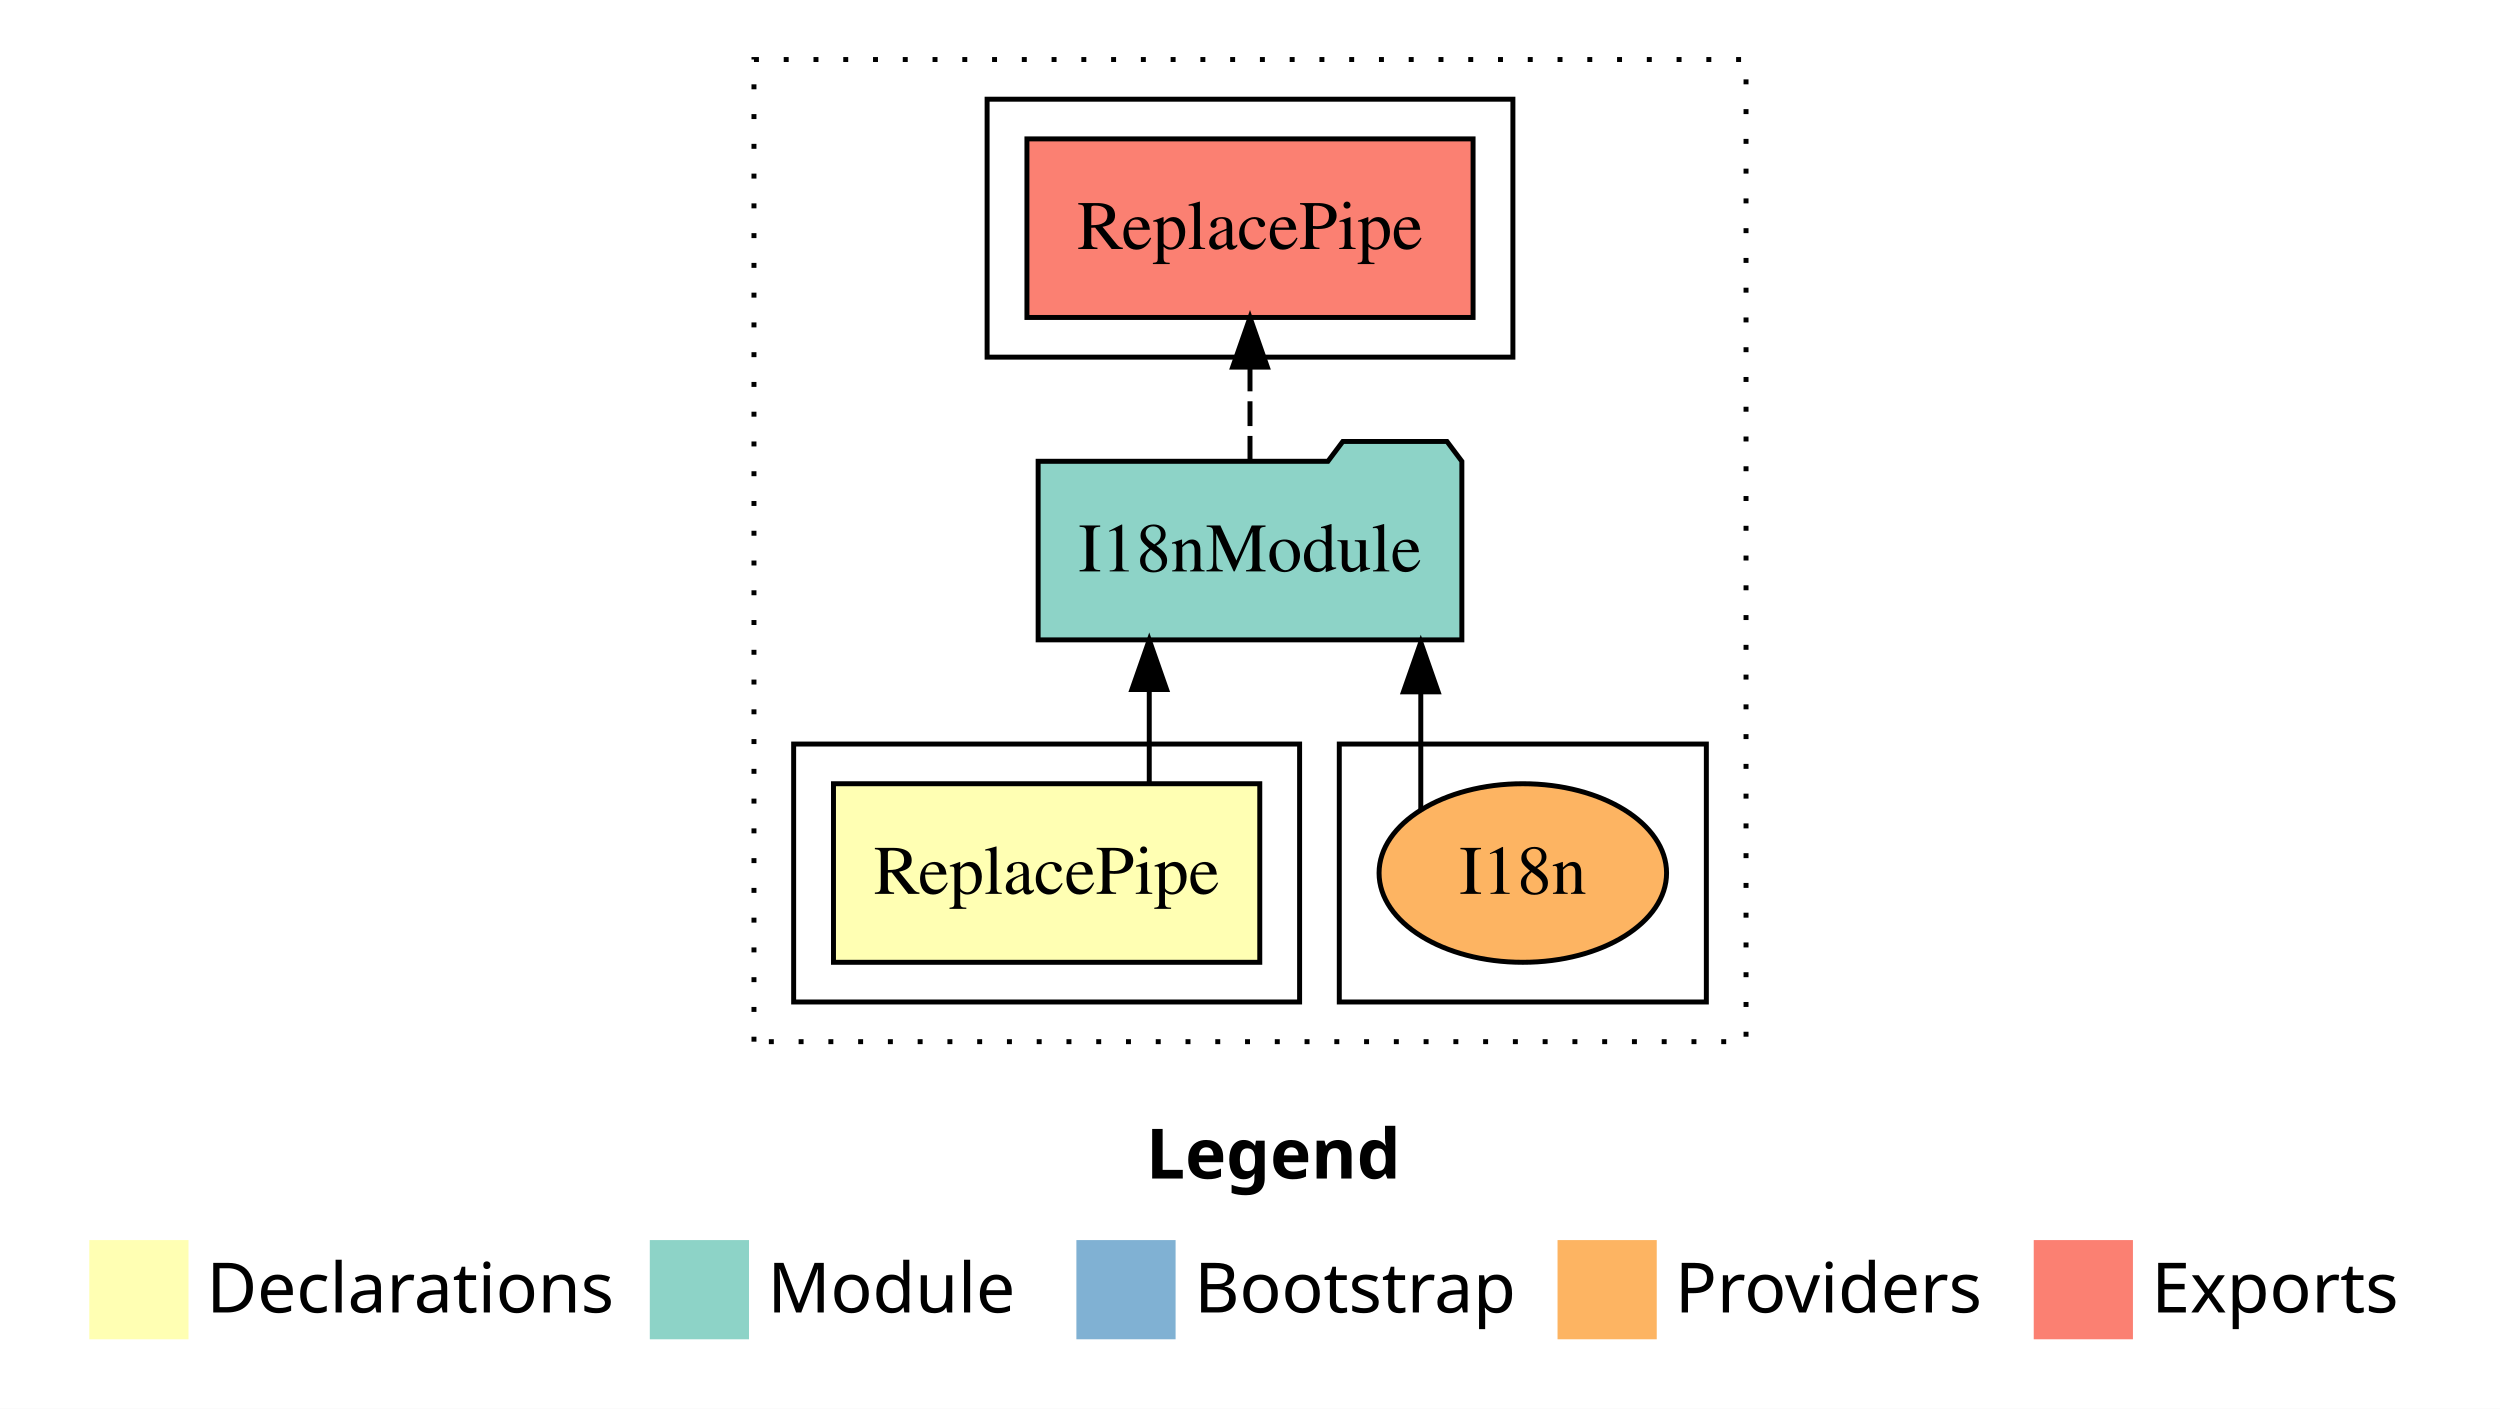
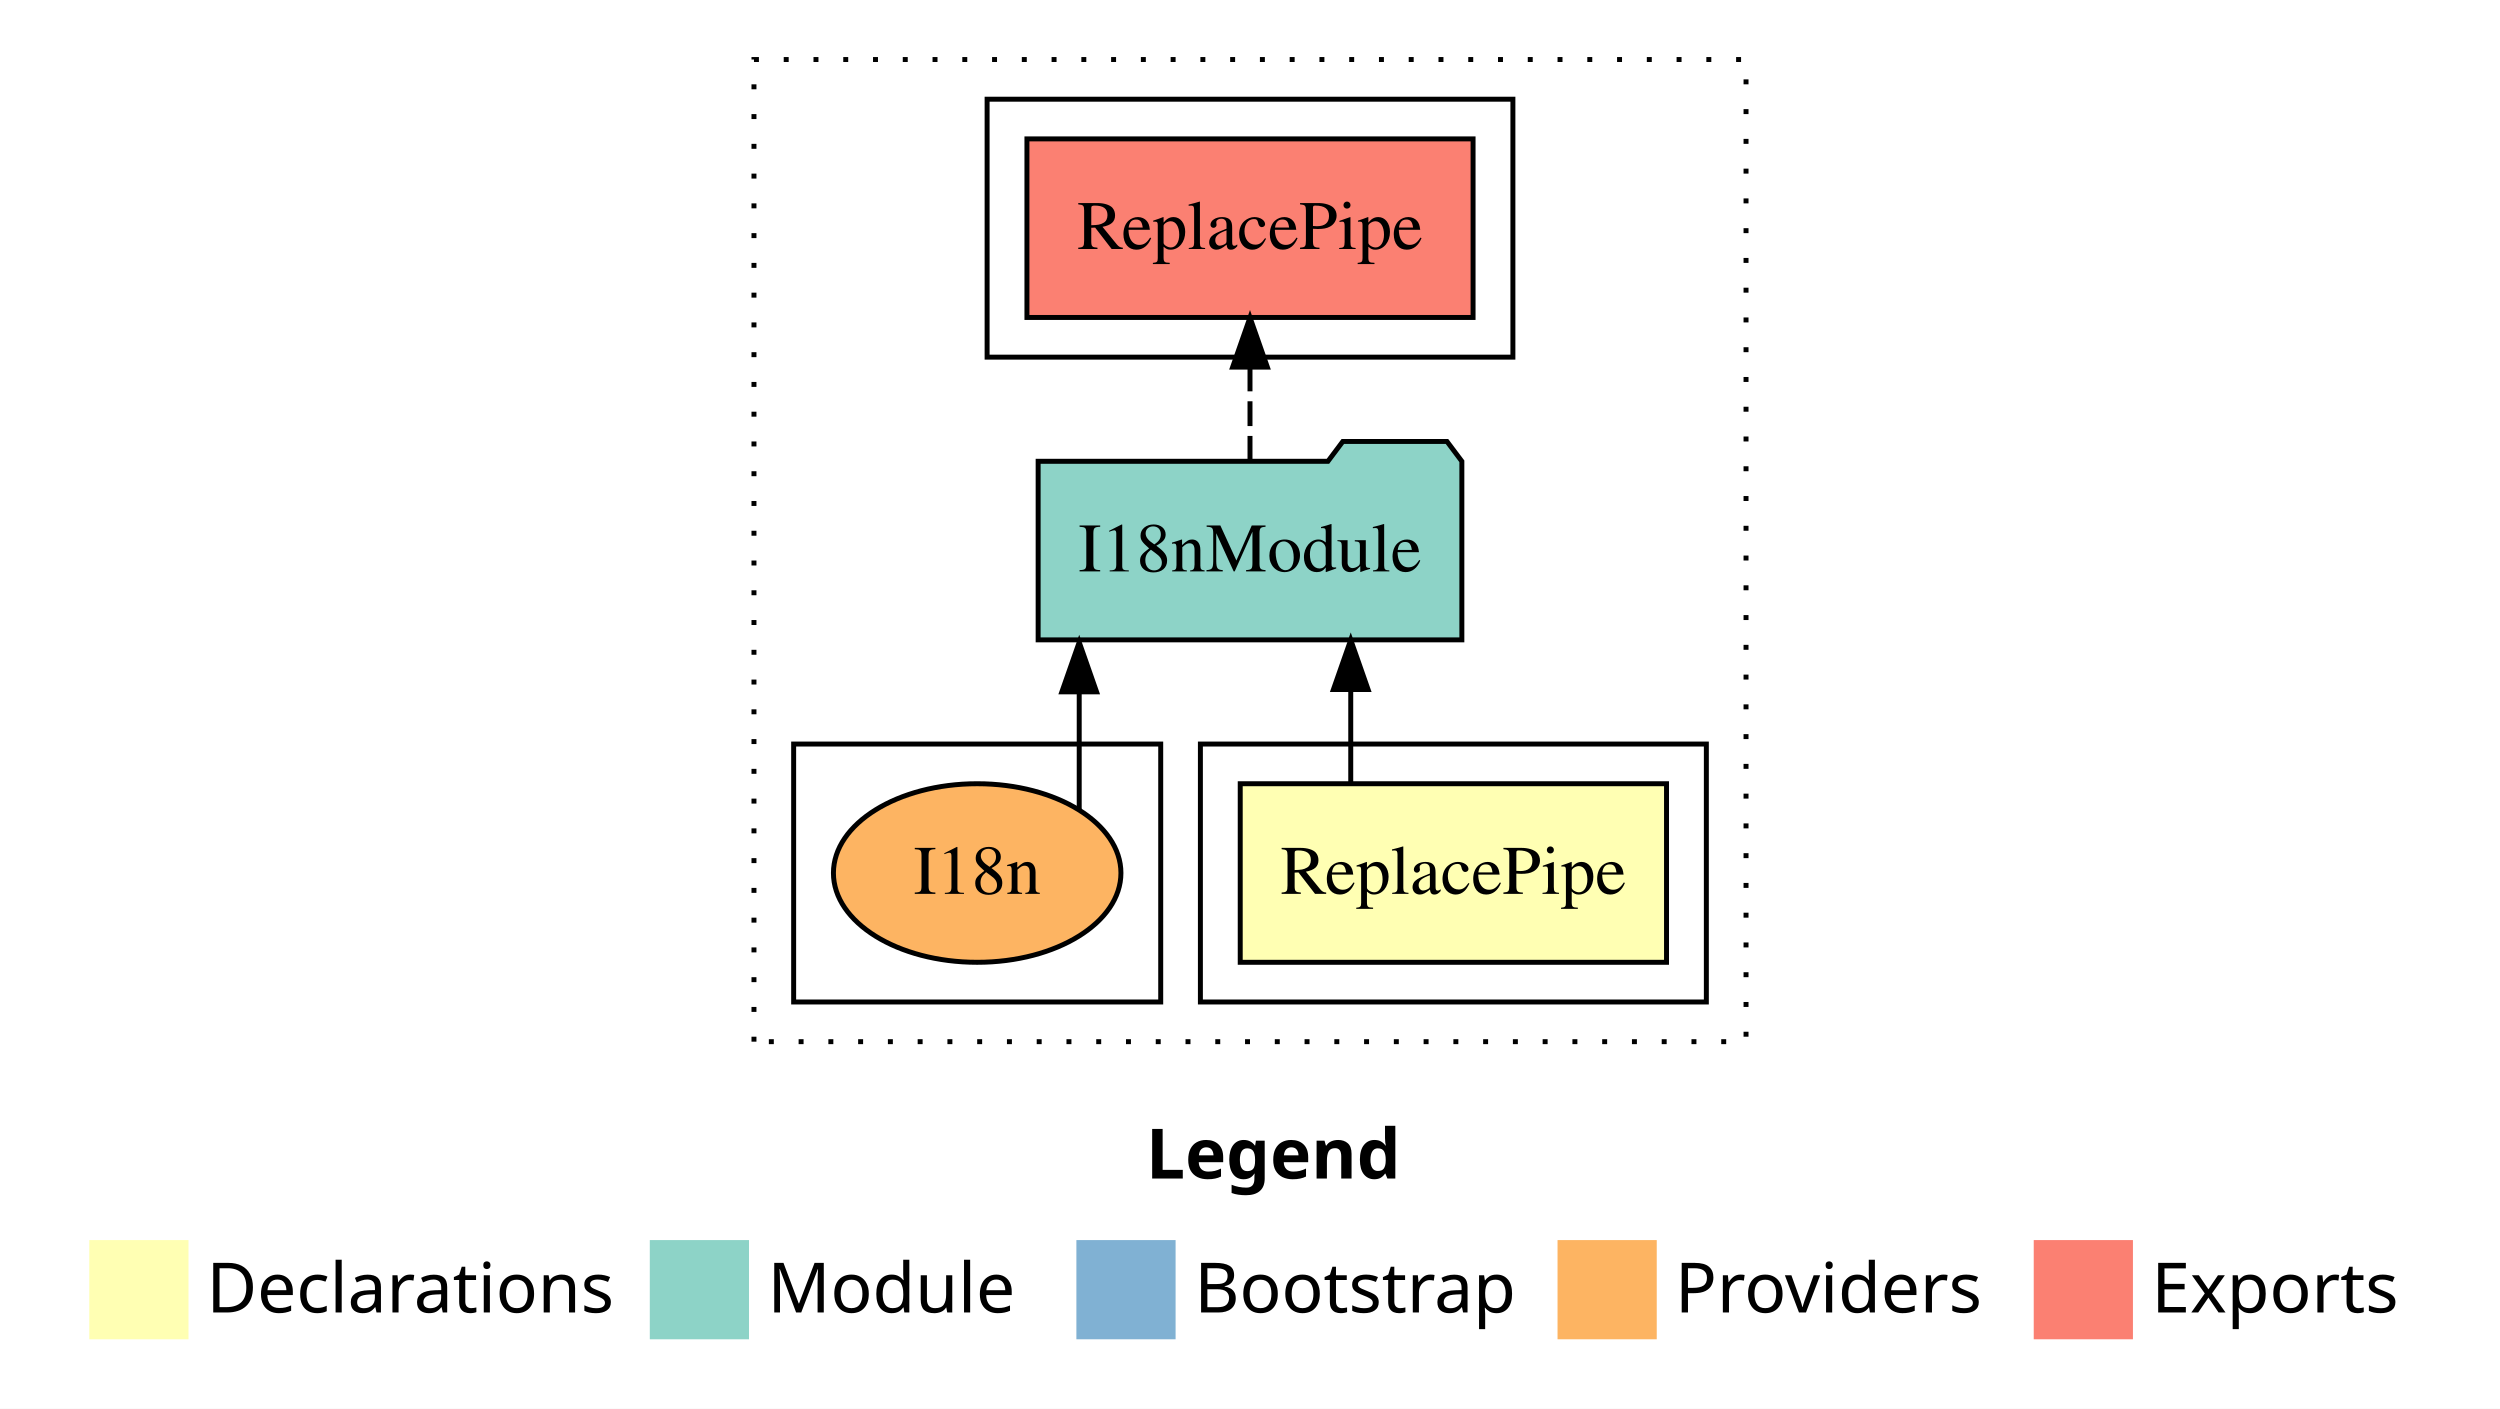
<svg xmlns="http://www.w3.org/2000/svg" width="504pt" height="284pt" viewBox="0.00 0.00 504.00 284.00">
  <g id="graph0" class="graph" transform="scale(1 1) rotate(0) translate(4 280)">
    <polygon fill="white" stroke="transparent" points="-4,4 -4,-280 500,-280 500,4 -4,4" />
    <text text-anchor="start" x="227.01" y="-42.4" font-family="Times-12" font-weight="bold" font-size="14.00">Legend</text>
    <polygon fill="#ffffb3" stroke="transparent" points="14,-10 14,-30 34,-30 34,-10 14,-10" />
    <text text-anchor="start" x="37.63" y="-15.4" font-family="Times-12" font-size="14.00">  Declarations</text>
    <polygon fill="#8dd3c7" stroke="transparent" points="127,-10 127,-30 147,-30 147,-10 127,-10" />
    <text text-anchor="start" x="150.73" y="-15.4" font-family="Times-12" font-size="14.00">  Module</text>
    <polygon fill="#80b1d3" stroke="transparent" points="213,-10 213,-30 233,-30 233,-10 213,-10" />
    <text text-anchor="start" x="236.78" y="-15.4" font-family="Times-12" font-size="14.00">  Bootstrap</text>
    <polygon fill="#fdb462" stroke="transparent" points="310,-10 310,-30 330,-30 330,-10 310,-10" />
    <text text-anchor="start" x="333.67" y="-15.4" font-family="Times-12" font-size="14.00">  Providers</text>
    <polygon fill="#fb8072" stroke="transparent" points="406,-10 406,-30 426,-30 426,-10 406,-10" />
    <text text-anchor="start" x="429.73" y="-15.4" font-family="Times-12" font-size="14.00">  Exports</text>
    <g id="clust1" class="cluster">
      <polygon fill="none" stroke="black" stroke-dasharray="1,5" points="148,-70 148,-268 348,-268 348,-70 148,-70" />
    </g>
+     <g id="clust2" class="cluster">
+       <polygon fill="none" stroke="black" points="238,-78 238,-130 340,-130 340,-78 238,-78" />
+     </g>
    <g id="clust7" class="cluster">
-       <polygon fill="none" stroke="black" points="266,-78 266,-130 340,-130 340,-78 266,-78" />
-     </g>
-     <g id="clust2" class="cluster">
-       <polygon fill="none" stroke="black" points="156,-78 156,-130 258,-130 258,-78 156,-78" />
+       <polygon fill="none" stroke="black" points="156,-78 156,-130 230,-130 230,-78 156,-78" />
    </g>
    <g id="clust5" class="cluster">
      <polygon fill="none" stroke="black" points="195,-208 195,-260 301,-260 301,-208 195,-208" />
    </g>
    <g id="node1" class="node">
-       <polygon fill="#ffffb3" stroke="black" points="249.97,-122 164.03,-122 164.03,-86 249.97,-86 249.97,-122" />
-       <text text-anchor="middle" x="207" y="-99.8" font-family="Times,serif" font-size="14.00">ReplacePipe</text>
+       <polygon fill="#ffffb3" stroke="black" points="331.97,-122 246.03,-122 246.03,-86 331.97,-86 331.97,-122" />
+       <text text-anchor="middle" x="289" y="-99.8" font-family="Times,serif" font-size="14.00">ReplacePipe</text>
    </g>
    <g id="node2" class="node">
      <polygon fill="#8dd3c7" stroke="black" points="290.71,-187 287.71,-191 266.71,-191 263.71,-187 205.29,-187 205.29,-151 290.71,-151 290.71,-187" />
      <text text-anchor="middle" x="248" y="-164.8" font-family="Times,serif" font-size="14.00">I18nModule</text>
    </g>
    <g id="edge1" class="edge">
-       <path fill="none" stroke="black" d="M227.69,-122.11C227.69,-122.11 227.69,-140.99 227.69,-140.99" />
-       <polygon fill="black" stroke="black" points="224.19,-140.99 227.69,-150.99 231.19,-140.99 224.19,-140.99" />
+       <path fill="none" stroke="black" d="M268.31,-122.11C268.31,-122.11 268.31,-140.99 268.31,-140.99" />
+       <polygon fill="black" stroke="black" points="264.81,-140.99 268.31,-150.99 271.81,-140.99 264.81,-140.99" />
    </g>
    <g id="node3" class="node">
      <polygon fill="#fb8072" stroke="black" points="292.97,-252 203.03,-252 203.03,-216 292.97,-216 292.97,-252" />
      <text text-anchor="middle" x="248" y="-229.8" font-family="Times,serif" font-size="14.00">ReplacePipe </text>
    </g>
    <g id="edge2" class="edge">
      <path fill="none" stroke="black" stroke-dasharray="5,2" d="M248,-187.11C248,-187.11 248,-205.99 248,-205.99" />
      <polygon fill="black" stroke="black" points="244.5,-205.99 248,-215.99 251.5,-205.99 244.5,-205.99" />
    </g>
    <g id="node4" class="node">
-       <ellipse fill="#fdb462" stroke="black" cx="303" cy="-104" rx="28.98" ry="18" />
-       <text text-anchor="middle" x="303" y="-99.8" font-family="Times,serif" font-size="14.00">I18n</text>
+       <ellipse fill="#fdb462" stroke="black" cx="193" cy="-104" rx="28.98" ry="18" />
+       <text text-anchor="middle" x="193" y="-99.8" font-family="Times,serif" font-size="14.00">I18n</text>
    </g>
    <g id="edge3" class="edge">
-       <path fill="none" stroke="black" d="M282.43,-116.84C282.43,-116.84 282.43,-140.52 282.43,-140.52" />
-       <polygon fill="black" stroke="black" points="278.93,-140.52 282.43,-150.52 285.93,-140.52 278.93,-140.52" />
+       <path fill="none" stroke="black" d="M213.57,-116.84C213.57,-116.84 213.57,-140.52 213.57,-140.52" />
+       <polygon fill="black" stroke="black" points="210.07,-140.52 213.57,-150.52 217.07,-140.52 210.07,-140.52" />
    </g>
  </g>
</svg>
